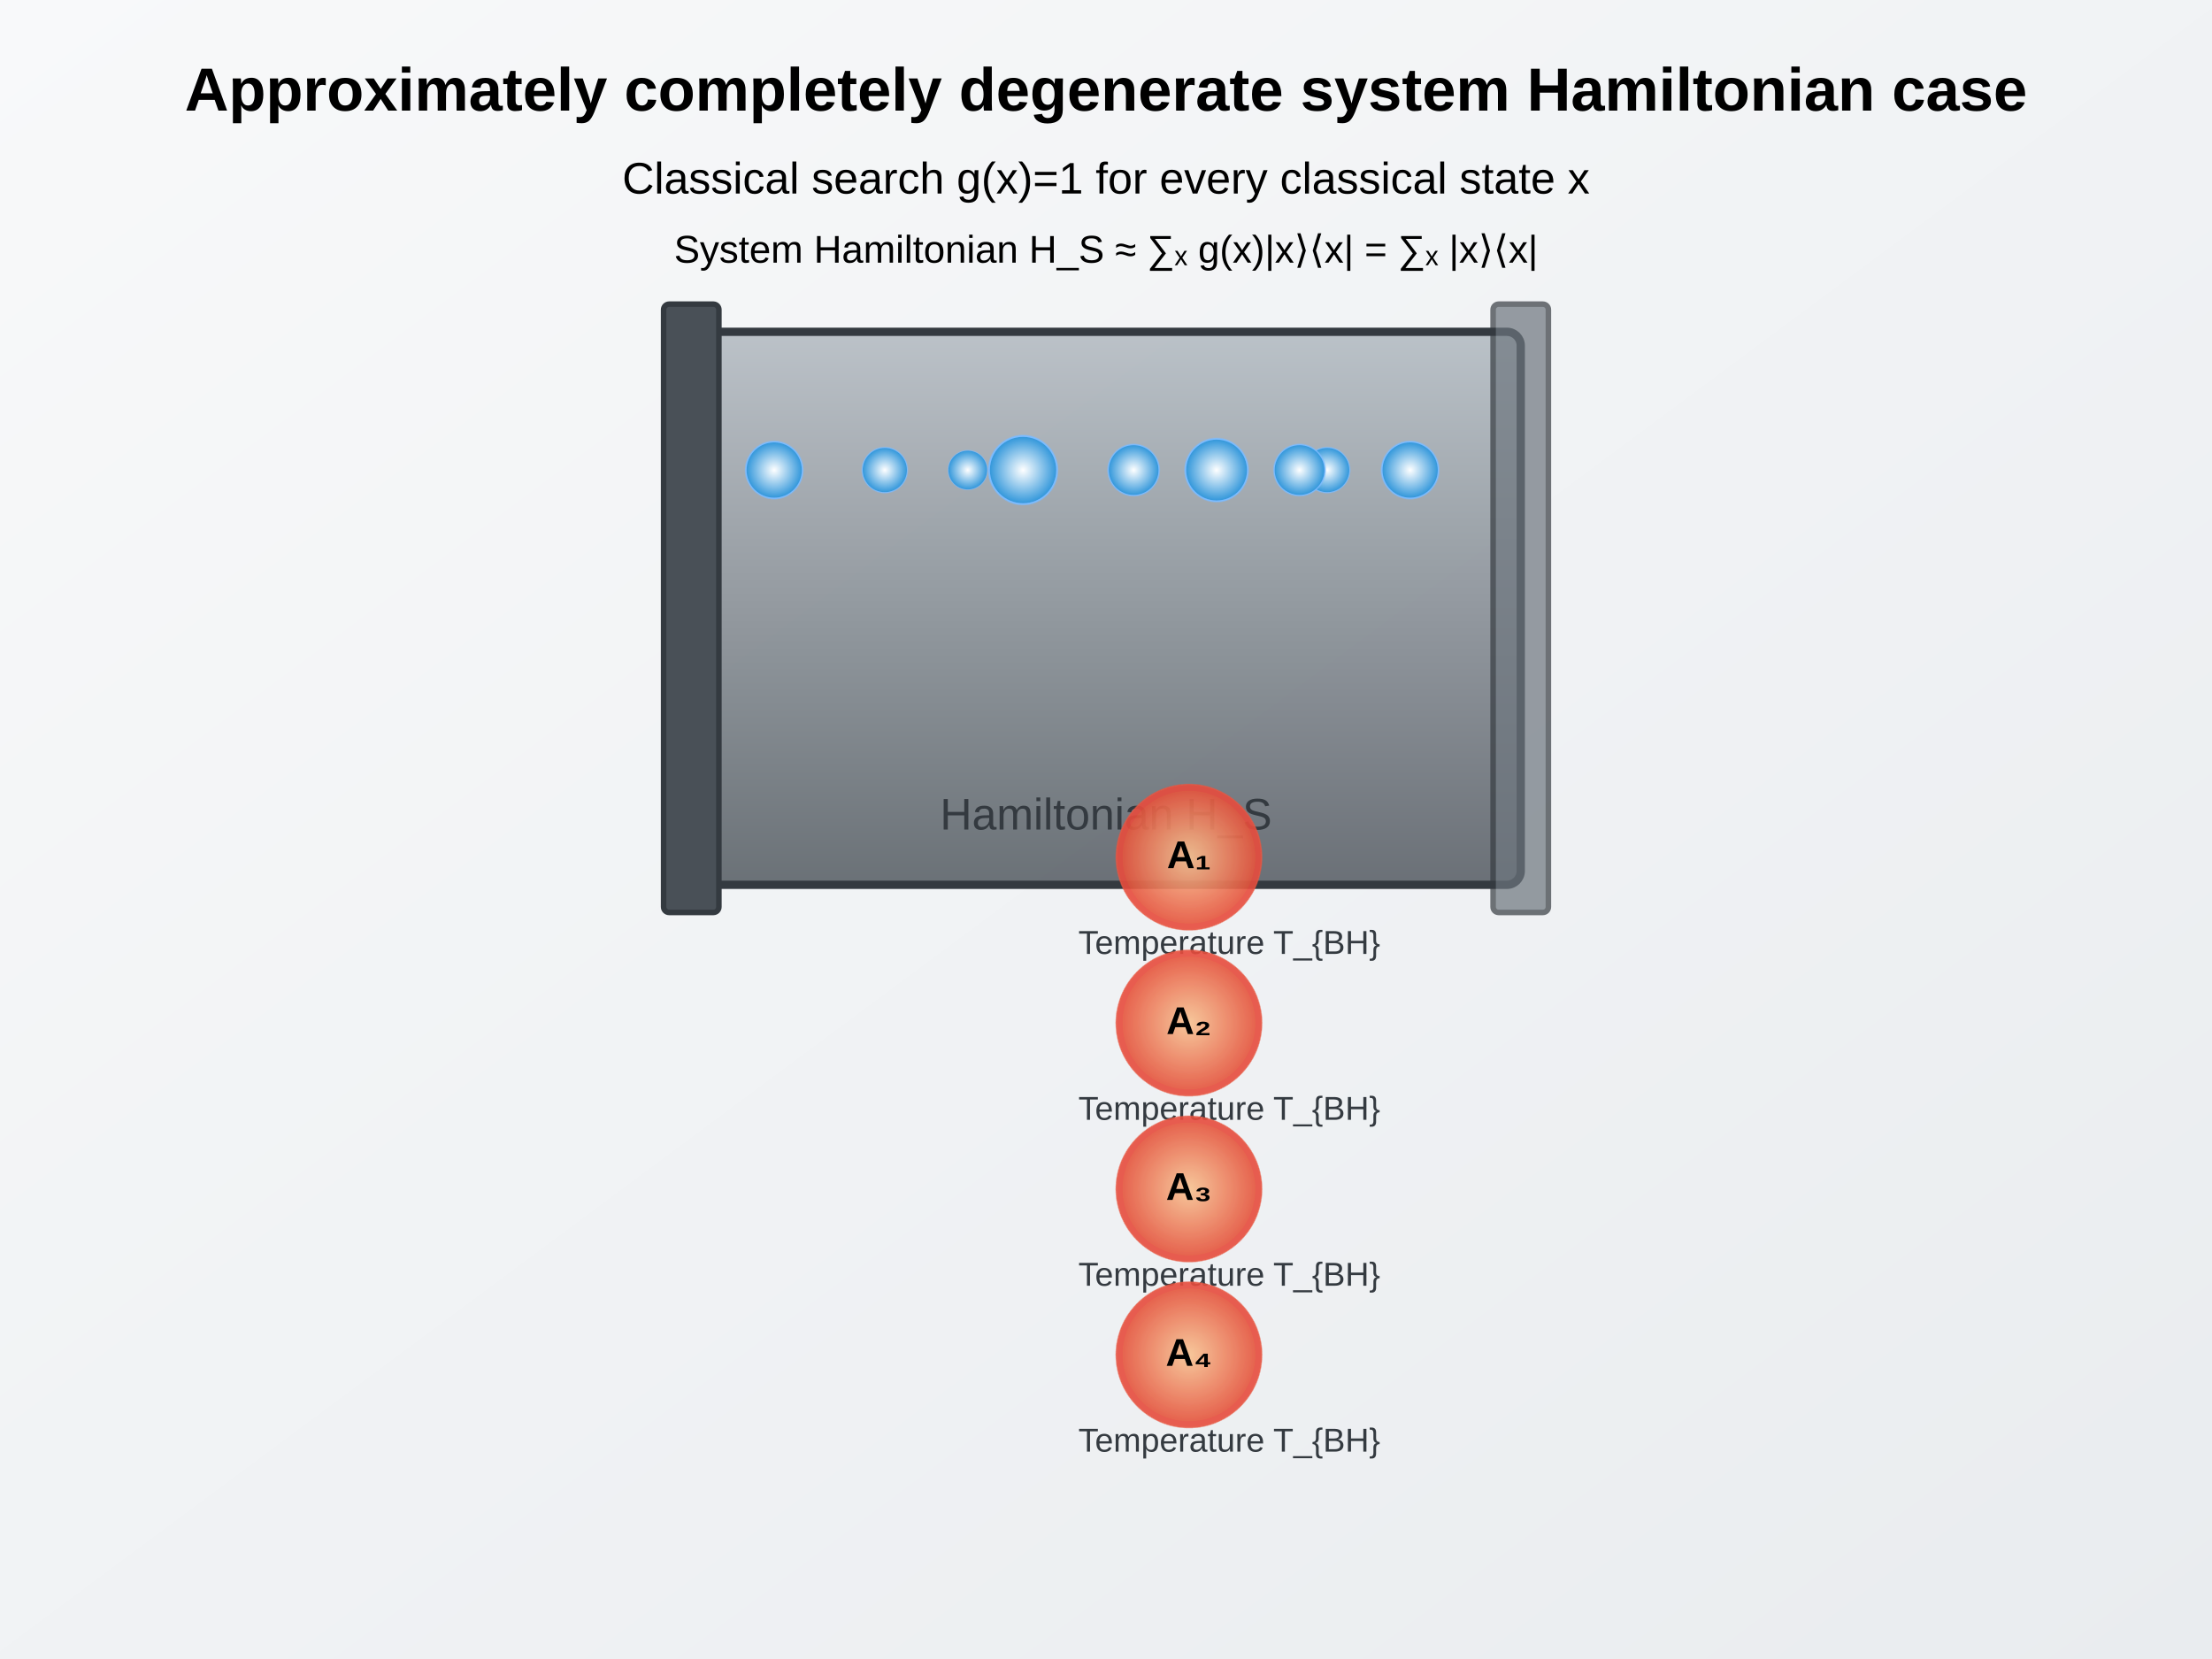
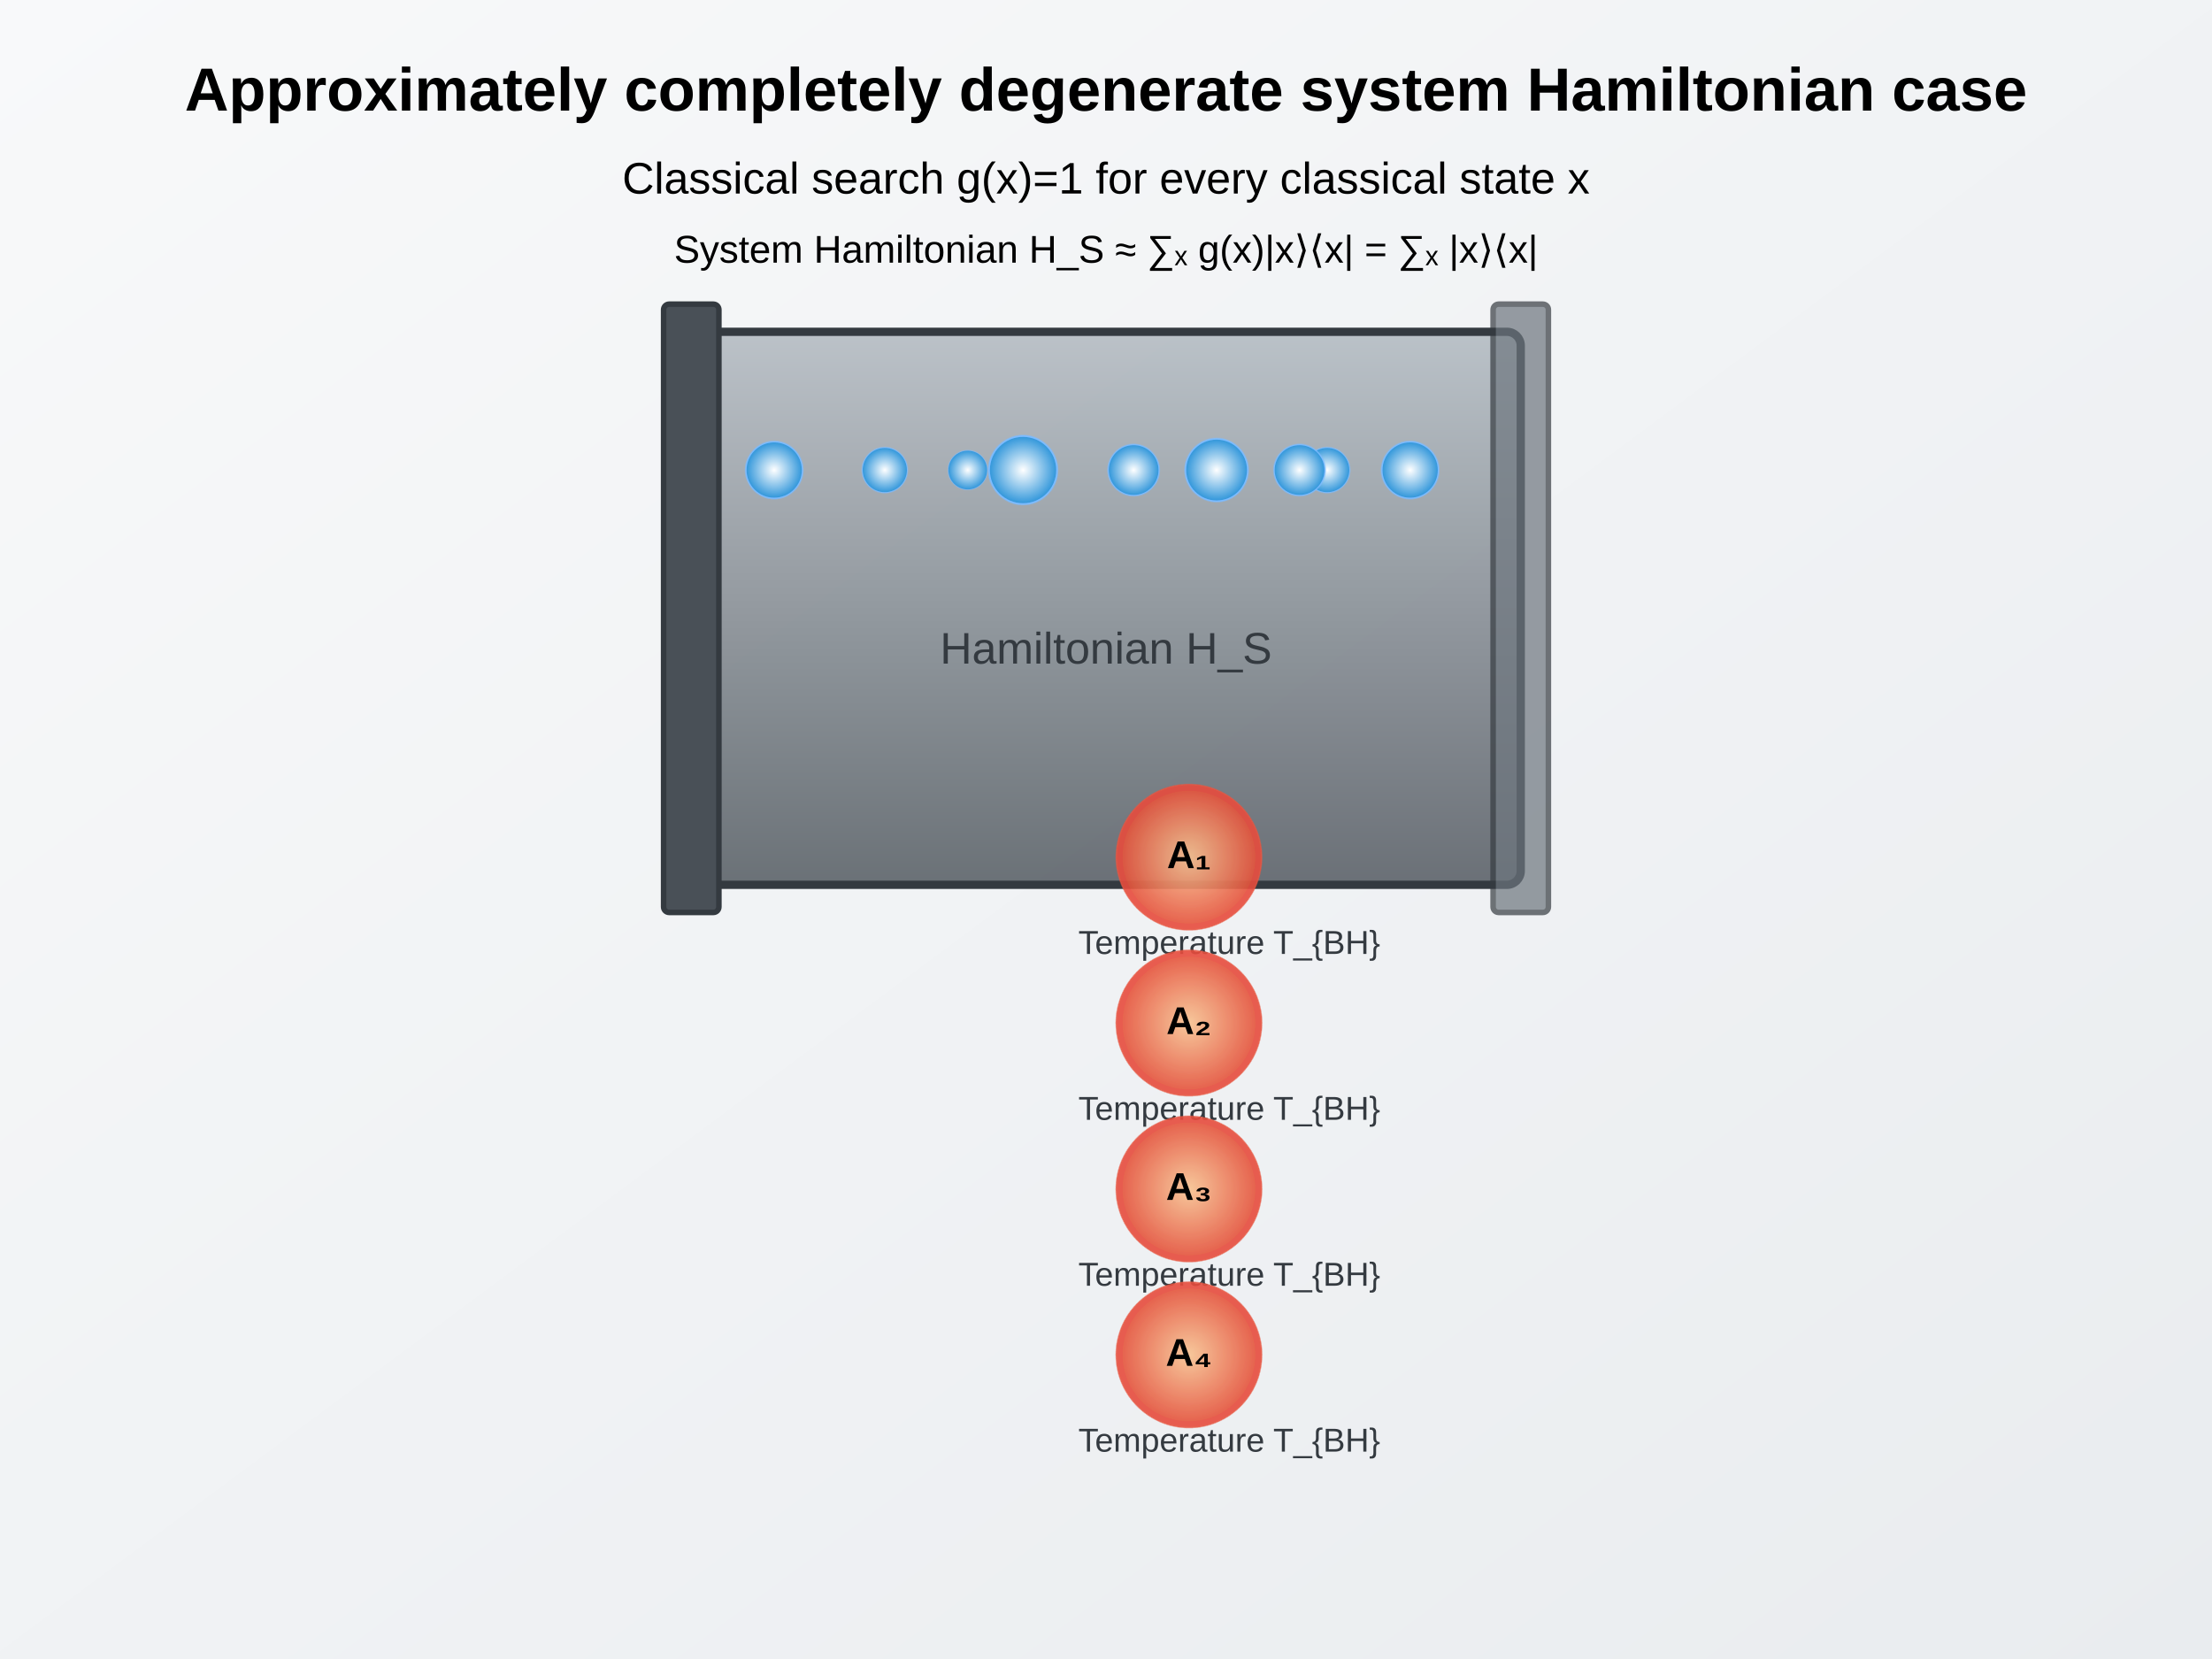
<svg xmlns="http://www.w3.org/2000/svg" viewBox="0 0 800 600">
  <defs>
    <linearGradient id="bg_grad" x1="0%" y1="0%" x2="100%" y2="100%">
      <stop offset="0%" style="stop-color:#f8f9fa;stop-opacity:1" />
      <stop offset="100%" style="stop-color:#e9ecef;stop-opacity:1" />
    </linearGradient>
    <linearGradient id="cavity_grad" x1="0%" y1="0%" x2="0%" y2="100%">
      <stop offset="0%" style="stop-color:#adb5bd;stop-opacity:0.8" />
      <stop offset="100%" style="stop-color:#495057;stop-opacity:0.8" />
    </linearGradient>
    <radialGradient id="atom_grad" cx="50%" cy="50%" r="50%" fx="50%" fy="50%">
      <stop offset="0%" style="stop-color:#f8c291;stop-opacity:1" />
      <stop offset="100%" style="stop-color:#e55039;stop-opacity:1" />
    </radialGradient>
    <radialGradient id="photon_grad" cx="50%" cy="50%" r="50%" fx="50%" fy="50%">
      <stop offset="0%" style="stop-color:#ffffff;stop-opacity:1" />
      <stop offset="100%" style="stop-color:#3498db;stop-opacity:1" />
    </radialGradient>
    <filter id="atom_glow" x="-50%" y="-50%" width="200%" height="200%">
      <feGaussianBlur in="SourceGraphic" stdDeviation="3" result="blur" />
      <feColorMatrix in="blur" type="matrix" values="1 0 0 0 0  0 1 0 0 0  0 0 1 0 0  0 0 0 18 -7" result="glow" />
      <feBlend in="SourceGraphic" in2="glow" mode="normal" />
    </filter>
    <filter id="photon_glow" x="-50%" y="-50%" width="200%" height="200%">
      <feGaussianBlur in="SourceGraphic" stdDeviation="4" result="blur" />
      <feColorMatrix in="blur" type="matrix" values="0 0 0 0 0.2  0 0 0 0 0.5  0 0 1 0 1  0 0 0 20 -7" result="glow" />
      <feBlend in="SourceGraphic" in2="glow" mode="normal" />
    </filter>
  </defs>
  <rect width="800" height="600" fill="url(#bg_grad)" />
  <text x="400" y="40" font-family="Arial" font-size="22" text-anchor="middle" font-weight="bold">
    Approximately completely degenerate system Hamiltonian case
  </text>
  <text x="400" y="70" font-family="Arial" font-size="16" text-anchor="middle">
    Classical search g(x)=1 for every classical state x
  </text>
  <text x="400" y="95" font-family="Arial" font-size="14" text-anchor="middle">
    System Hamiltonian H_S ≈ ∑ₓ g(x)|x⟩⟨x| = ∑ₓ |x⟩⟨x|
  </text>
  <g transform="translate(250, 170)">
    <rect x="0" y="-50" width="300" height="200" rx="5" ry="5" fill="url(#cavity_grad)" stroke="#343a40" stroke-width="3" />
    <rect x="-10" y="-60" width="20" height="220" rx="2" ry="2" fill="#495057" stroke="#343a40" stroke-width="2" />
    <rect x="290" y="-60" width="20" height="220" rx="2" ry="2" fill="#6c757d" stroke="#343a40" stroke-width="2" opacity="0.7" />
    <circle cx="30" cy="0" r="10" fill="url(#photon_grad)" filter="url(#photon_glow)" />
    <circle cx="70" cy="0" r="8" fill="url(#photon_grad)" filter="url(#photon_glow)" />
    <circle cx="120" cy="0" r="12" fill="url(#photon_grad)" filter="url(#photon_glow)" />
    <circle cx="160" cy="0" r="9" fill="url(#photon_grad)" filter="url(#photon_glow)" />
    <circle cx="190" cy="0" r="11" fill="url(#photon_grad)" filter="url(#photon_glow)" />
    <circle cx="230" cy="0" r="8" fill="url(#photon_grad)" filter="url(#photon_glow)" />
    <circle cx="260" cy="0" r="10" fill="url(#photon_grad)" filter="url(#photon_glow)" />
    <circle cx="100" cy="0" r="7" fill="url(#photon_grad)" filter="url(#photon_glow)" />
    <circle cx="220" cy="0" r="9" fill="url(#photon_grad)" filter="url(#photon_glow)" />
-     <text x="150" y="130" font-family="Arial" font-size="16" text-anchor="middle" fill="#343a40">Hamiltonian H_S</text>
+     <text x="150" y="70" font-family="Arial" font-size="16" text-anchor="middle" fill="#343a40">Hamiltonian H_S</text>
  </g>
  <g transform="translate(430, 310)">
    <circle cx="0" cy="0" r="25" fill="url(#atom_grad)" stroke="#e74c3c" stroke-width="2" filter="url(#atom_glow)" opacity="0.9" />
    <text x="0" y="0" font-family="Arial" font-size="14" text-anchor="middle" dominant-baseline="middle" font-weight="bold">A₁</text>
    <text x="-40" y="35" font-family="Arial" font-size="12" text-anchor="start" fill="#343a40">Temperature T_{BH}</text>
  </g>
  <g transform="translate(430, 370)">
    <circle cx="0" cy="0" r="25" fill="url(#atom_grad)" stroke="#e74c3c" stroke-width="2" filter="url(#atom_glow)" opacity="0.9" />
    <text x="0" y="0" font-family="Arial" font-size="14" text-anchor="middle" dominant-baseline="middle" font-weight="bold">A₂</text>
    <text x="-40" y="35" font-family="Arial" font-size="12" text-anchor="start" fill="#343a40">Temperature T_{BH}</text>
  </g>
  <g transform="translate(430, 430)">
    <circle cx="0" cy="0" r="25" fill="url(#atom_grad)" stroke="#e74c3c" stroke-width="2" filter="url(#atom_glow)" opacity="0.9" />
    <text x="0" y="0" font-family="Arial" font-size="14" text-anchor="middle" dominant-baseline="middle" font-weight="bold">A₃</text>
    <text x="-40" y="35" font-family="Arial" font-size="12" text-anchor="start" fill="#343a40">Temperature T_{BH}</text>
  </g>
  <g transform="translate(430, 490)">
    <circle cx="0" cy="0" r="25" fill="url(#atom_grad)" stroke="#e74c3c" stroke-width="2" filter="url(#atom_glow)" opacity="0.9" />
    <text x="0" y="0" font-family="Arial" font-size="14" text-anchor="middle" dominant-baseline="middle" font-weight="bold">A₄</text>
    <text x="-40" y="35" font-family="Arial" font-size="12" text-anchor="start" fill="#343a40">Temperature T_{BH}</text>
  </g>
</svg>
